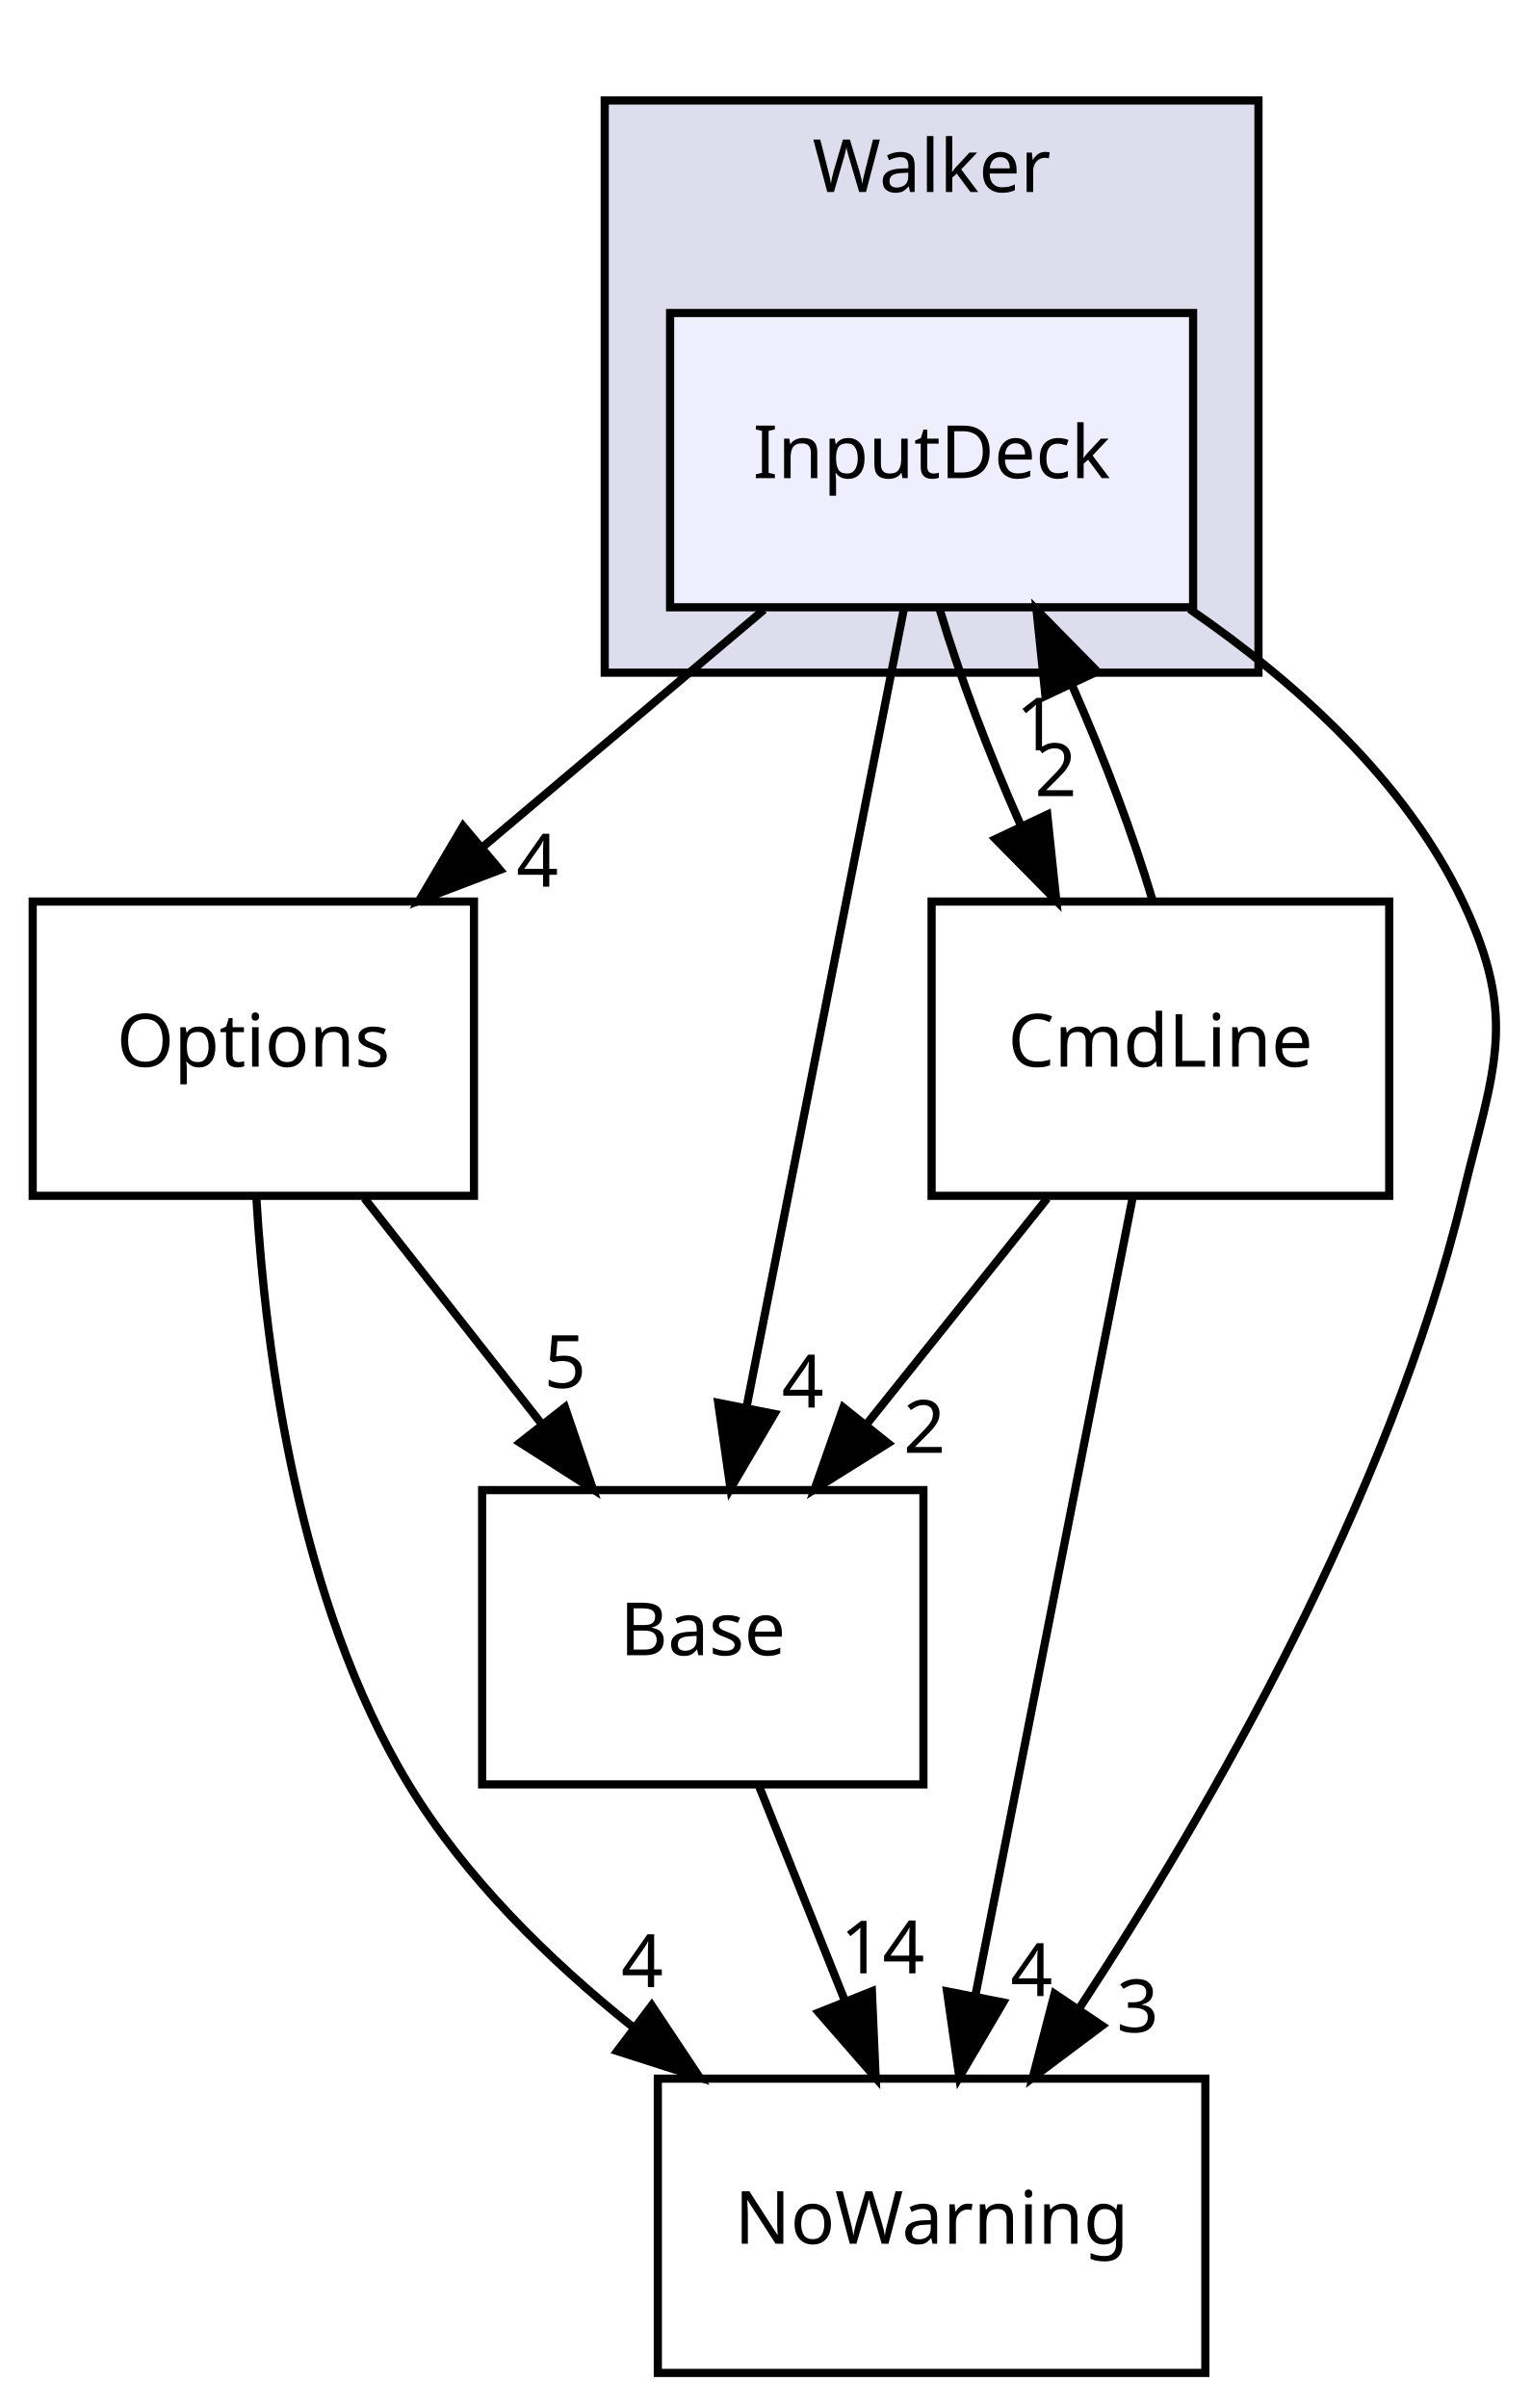
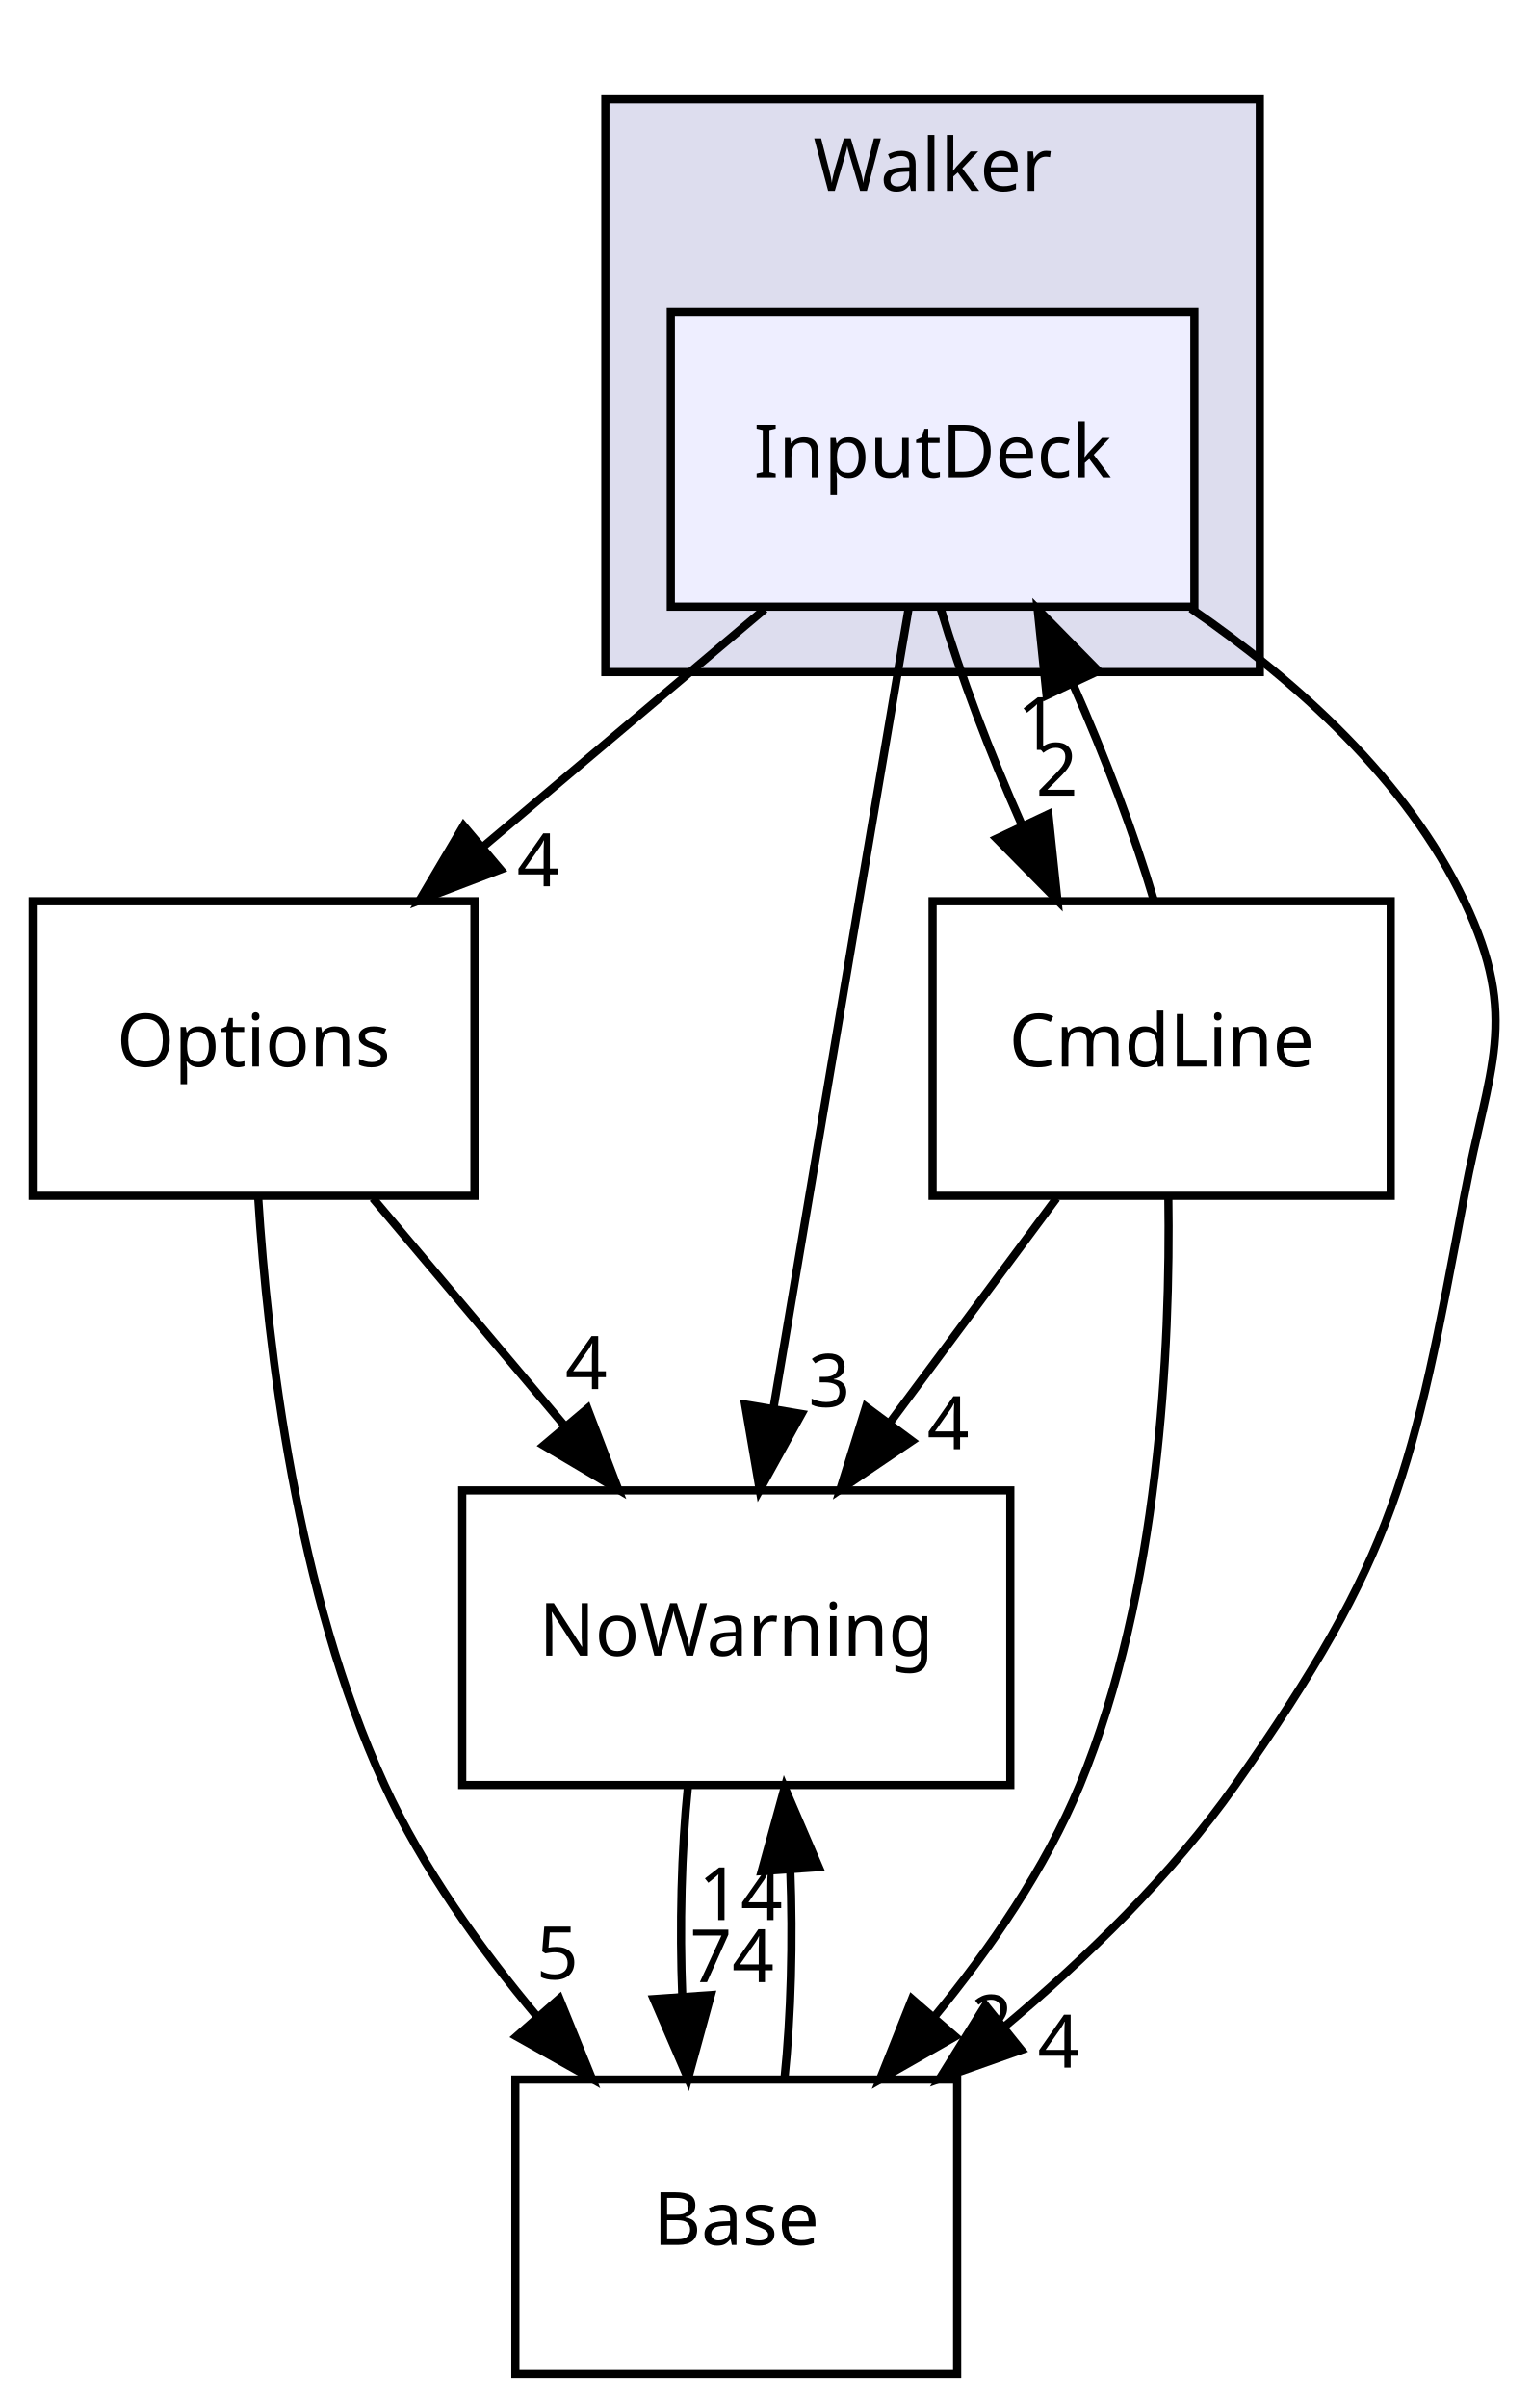
- <svg xmlns="http://www.w3.org/2000/svg" xmlns:xlink="http://www.w3.org/1999/xlink" width="187pt" height="294pt" viewBox="0.00 0.00 187.37 294.00">
+ <svg xmlns="http://www.w3.org/2000/svg" xmlns:xlink="http://www.w3.org/1999/xlink" width="187pt" height="294pt" viewBox="0.00 0.00 187.17 294.00">
  <g id="graph0" class="graph" transform="scale(1 1) rotate(0) translate(4 290)">
    <g id="clust1" class="cluster">
      <g id="a_clust1">
        <a xlink:href="dir_0e448188b37b11ddd594aa8fc8850de3.html" target="_top" xlink:title="Walker">
          <polygon fill="#ddddee" stroke="black" points="70,-208 70,-278 150,-278 150,-208 70,-208" />
          <text text-anchor="middle" x="110" y="-266.8" font-family="sans-serif" font-size="9.00">Walker</text>
        </a>
      </g>
    </g>
    <g id="node1" class="node">
      <g id="a_node1">
        <a xlink:href="dir_f3d53cfd78aa16b6a5194a46fac1c1b1.html" target="_top" xlink:title="InputDeck">
          <polygon fill="#eeeeff" stroke="black" points="142,-252 78,-252 78,-216 142,-216 142,-252" />
          <text text-anchor="middle" x="110" y="-231.8" font-family="sans-serif" font-size="9.00">InputDeck</text>
        </a>
      </g>
    </g>
    <g id="node2" class="node">
      <g id="a_node2">
        <a xlink:href="dir_387b761d53ddabfb62ec8e990cbf9dee.html" target="_top" xlink:title="Options">
          <polygon fill="none" stroke="black" points="54,-180 0,-180 0,-144 54,-144 54,-180" />
          <text text-anchor="middle" x="27" y="-159.8" font-family="sans-serif" font-size="9.00">Options</text>
        </a>
      </g>
    </g>
    <g id="edge3" class="edge">
      <path fill="none" stroke="black" d="M89.483,-215.697C79.13,-206.965 66.414,-196.24 55.161,-186.75" />
      <polygon fill="black" stroke="black" points="57.182,-183.876 47.281,-180.104 52.669,-189.227 57.182,-183.876" />
      <g id="a_edge3-headlabel">
        <a xlink:href="dir_000017_000024.html" target="_top" xlink:title="4">
          <text text-anchor="middle" x="61.76" y="-181.823" font-family="sans-serif" font-size="9.00">4</text>
        </a>
      </g>
    </g>
    <g id="node3" class="node">
      <g id="a_node3">
        <a xlink:href="dir_f13a08b0c51a73f05d560b643e7c23bf.html" target="_top" xlink:title="CmdLine">
          <polygon fill="none" stroke="black" points="166,-180 110,-180 110,-144 166,-144 166,-180" />
          <text text-anchor="middle" x="138" y="-159.8" font-family="sans-serif" font-size="9.00">CmdLine</text>
        </a>
      </g>
    </g>
    <g id="edge4" class="edge">
      <path fill="none" stroke="black" d="M111.006,-215.697C113.371,-207.728 117.008,-198.1 120.935,-189.264" />
      <polygon fill="black" stroke="black" points="124.155,-190.641 125.263,-180.104 117.826,-187.65 124.155,-190.641" />
      <g id="a_edge4-headlabel">
        <a xlink:href="dir_000017_000014.html" target="_top" xlink:title="2">
          <text text-anchor="middle" x="125.187" y="-192.904" font-family="sans-serif" font-size="9.00">2</text>
        </a>
      </g>
    </g>
    <g id="node4" class="node">
      <g id="a_node4">
        <a xlink:href="dir_7e34f0efff2ff25c5f7cf9ee4af7a0ce.html" target="_top" xlink:title="NoWarning">
-           <polygon fill="none" stroke="black" points="143.5,-36 76.5,-36 76.5,-0 143.5,-0 143.5,-36" />
-           <text text-anchor="middle" x="110" y="-15.8" font-family="sans-serif" font-size="9.00">NoWarning</text>
+           <polygon fill="none" stroke="black" points="119.5,-108 52.5,-108 52.5,-72 119.5,-72 119.5,-108" />
+           <text text-anchor="middle" x="86" y="-87.8" font-family="sans-serif" font-size="9.00">NoWarning</text>
        </a>
      </g>
    </g>
    <g id="edge5" class="edge">
-       <path fill="none" stroke="black" d="M141.58,-215.776C154.45,-206.931 167.942,-194.863 175,-180 181.864,-165.547 178.762,-159.551 175,-144 166.076,-107.108 144.088,-69.013 128.152,-44.728" />
-       <polygon fill="black" stroke="black" points="130.86,-42.481 122.381,-36.128 125.047,-46.382 130.86,-42.481" />
+       <path fill="none" stroke="black" d="M107.076,-215.815C105.313,-205.443 103.024,-191.963 101,-180 97.493,-159.273 93.543,-135.828 90.576,-118.206" />
+       <polygon fill="black" stroke="black" points="93.981,-117.343 88.869,-108.063 87.078,-118.505 93.981,-117.343" />
      <g id="a_edge5-headlabel">
        <a xlink:href="dir_000017_000003.html" target="_top" xlink:title="3">
-           <text text-anchor="middle" x="135.22" y="-41.684" font-family="sans-serif" font-size="9.00">3</text>
+           <text text-anchor="middle" x="97.377" y="-118.217" font-family="sans-serif" font-size="9.00">3</text>
        </a>
      </g>
    </g>
    <g id="node5" class="node">
      <g id="a_node5">
        <a xlink:href="dir_4814b1a558d470c33d85e65dbde02eaa.html" target="_top" xlink:title="Base">
-           <polygon fill="none" stroke="black" points="109,-108 55,-108 55,-72 109,-72 109,-108" />
-           <text text-anchor="middle" x="82" y="-87.8" font-family="sans-serif" font-size="9.00">Base</text>
+           <polygon fill="none" stroke="black" points="113,-36 59,-36 59,-0 113,-0 113,-36" />
+           <text text-anchor="middle" x="86" y="-15.8" font-family="sans-serif" font-size="9.00">Base</text>
        </a>
      </g>
    </g>
    <g id="edge6" class="edge">
-       <path fill="none" stroke="black" d="M106.623,-215.871C101.829,-191.564 93.007,-146.819 87.327,-118.013" />
-       <polygon fill="black" stroke="black" points="90.758,-117.323 85.389,-108.189 83.89,-118.677 90.758,-117.323" />
+       <path fill="none" stroke="black" d="M141.58,-215.776C154.45,-206.931 167.942,-194.863 175,-180 181.864,-165.547 177.95,-159.726 175,-144 168.669,-110.254 166.758,-100.08 147,-72 139.292,-61.045 128.848,-50.89 118.782,-42.461" />
+       <polygon fill="black" stroke="black" points="120.838,-39.623 110.85,-36.09 116.454,-45.081 120.838,-39.623" />
      <g id="a_edge6-headlabel">
        <a xlink:href="dir_000017_000002.html" target="_top" xlink:title="4">
-           <text text-anchor="middle" x="94.239" y="-118.101" font-family="sans-serif" font-size="9.00">4</text>
+           <text text-anchor="middle" x="125.418" y="-37.461" font-family="sans-serif" font-size="9.00">4</text>
        </a>
      </g>
    </g>
    <g id="edge1" class="edge">
-       <path fill="none" stroke="black" d="M27.375,-143.709C28.503,-124.824 32.491,-94.296 46,-72 52.901,-60.609 63.149,-50.541 73.431,-42.324" />
-       <polygon fill="black" stroke="black" points="75.749,-44.959 81.621,-36.14 71.531,-39.372 75.749,-44.959" />
+       <path fill="none" stroke="black" d="M41.584,-143.697C48.658,-135.305 57.283,-125.07 65.045,-115.861" />
+       <polygon fill="black" stroke="black" points="67.815,-118.006 71.584,-108.104 62.462,-113.495 67.815,-118.006" />
      <g id="a_edge1-headlabel">
        <a xlink:href="dir_000024_000003.html" target="_top" xlink:title="4">
-           <text text-anchor="middle" x="74.591" y="-47.191" font-family="sans-serif" font-size="9.00">4</text>
+           <text text-anchor="middle" x="67.669" y="-120.385" font-family="sans-serif" font-size="9.00">4</text>
        </a>
      </g>
    </g>
    <g id="edge2" class="edge">
-       <path fill="none" stroke="black" d="M40.596,-143.697C47.123,-135.389 55.068,-125.277 62.247,-116.141" />
-       <polygon fill="black" stroke="black" points="65.135,-118.13 68.561,-108.104 59.63,-113.805 65.135,-118.13" />
+       <path fill="none" stroke="black" d="M27.558,-143.847C28.724,-125.348 32.273,-95.406 43,-72 47.639,-61.878 54.666,-52.046 61.703,-43.655" />
+       <polygon fill="black" stroke="black" points="64.386,-45.904 68.375,-36.088 59.136,-41.274 64.386,-45.904" />
      <g id="a_edge2-headlabel">
        <a xlink:href="dir_000024_000002.html" target="_top" xlink:title="5">
-           <text text-anchor="middle" x="65.147" y="-120.511" font-family="sans-serif" font-size="9.00">5</text>
+           <text text-anchor="middle" x="64.138" y="-48.278" font-family="sans-serif" font-size="9.00">5</text>
        </a>
      </g>
    </g>
    <g id="edge7" class="edge">
      <path fill="none" stroke="black" d="M137.053,-180.104C134.709,-188.045 131.085,-197.666 127.163,-206.515" />
      <polygon fill="black" stroke="black" points="123.933,-205.159 122.837,-215.697 130.266,-208.142 123.933,-205.159" />
      <g id="a_edge7-headlabel">
        <a xlink:href="dir_000014_000017.html" target="_top" xlink:title="1">
          <text text-anchor="middle" x="122.897" y="-198.497" font-family="sans-serif" font-size="9.00">1</text>
        </a>
      </g>
    </g>
    <g id="edge8" class="edge">
-       <path fill="none" stroke="black" d="M134.623,-143.871C129.829,-119.564 121.007,-74.819 115.327,-46.013" />
-       <polygon fill="black" stroke="black" points="118.758,-45.323 113.389,-36.189 111.89,-46.678 118.758,-45.323" />
+       <path fill="none" stroke="black" d="M125.146,-143.697C118.975,-135.389 111.463,-125.277 104.676,-116.141" />
+       <polygon fill="black" stroke="black" points="107.479,-114.045 98.706,-108.104 101.86,-118.219 107.479,-114.045" />
      <g id="a_edge8-headlabel">
        <a xlink:href="dir_000014_000003.html" target="_top" xlink:title="4">
-           <text text-anchor="middle" x="122.239" y="-46.101" font-family="sans-serif" font-size="9.00">4</text>
+           <text text-anchor="middle" x="111.902" y="-113.037" font-family="sans-serif" font-size="9.00">4</text>
        </a>
      </g>
    </g>
    <g id="edge9" class="edge">
-       <path fill="none" stroke="black" d="M124.157,-143.697C117.511,-135.389 109.422,-125.277 102.113,-116.141" />
-       <polygon fill="black" stroke="black" points="104.664,-113.727 95.683,-108.104 99.197,-118.099 104.664,-113.727" />
+       <path fill="none" stroke="black" d="M138.819,-143.913C139.089,-125.47 137.718,-95.575 128,-72 123.795,-61.8 117.019,-51.948 110.124,-43.561" />
+       <polygon fill="black" stroke="black" points="112.76,-41.258 103.559,-36.007 107.477,-45.85 112.76,-41.258" />
      <g id="a_edge9-headlabel">
        <a xlink:href="dir_000014_000002.html" target="_top" xlink:title="2">
-           <text text-anchor="middle" x="109.126" y="-112.56" font-family="sans-serif" font-size="9.00">2</text>
+           <text text-anchor="middle" x="117.261" y="-39.909" font-family="sans-serif" font-size="9.00">2</text>
        </a>
      </g>
    </g>
    <g id="edge10" class="edge">
-       <path fill="none" stroke="black" d="M88.921,-71.697C92.075,-63.813 95.878,-54.304 99.381,-45.546" />
-       <polygon fill="black" stroke="black" points="102.694,-46.689 103.158,-36.104 96.195,-44.089 102.694,-46.689" />
+       <path fill="none" stroke="black" d="M80.084,-71.697C79.289,-63.983 79.062,-54.712 79.405,-46.112" />
+       <polygon fill="black" stroke="black" points="82.898,-46.324 80.105,-36.104 75.915,-45.836 82.898,-46.324" />
      <g id="a_edge10-headlabel">
+         <a xlink:href="dir_000003_000002.html" target="_top" xlink:title="74">
+           <text text-anchor="middle" x="85.48" y="-47.908" font-family="sans-serif" font-size="9.00">74</text>
+         </a>
+       </g>
+     </g>
+     <g id="edge11" class="edge">
+       <path fill="none" stroke="black" d="M91.895,-36.104C92.701,-43.791 92.937,-53.054 92.604,-61.665" />
+       <polygon fill="black" stroke="black" points="89.109,-61.48 91.916,-71.697 96.092,-61.96 89.109,-61.48" />
+       <g id="a_edge11-headlabel">
        <a xlink:href="dir_000002_000003.html" target="_top" xlink:title="14">
-           <text text-anchor="middle" x="103.995" y="-48.881" font-family="sans-serif" font-size="9.00">14</text>
+           <text text-anchor="middle" x="86.522" y="-55.5" font-family="sans-serif" font-size="9.00">14</text>
        </a>
      </g>
    </g>
  </g>
</svg>
